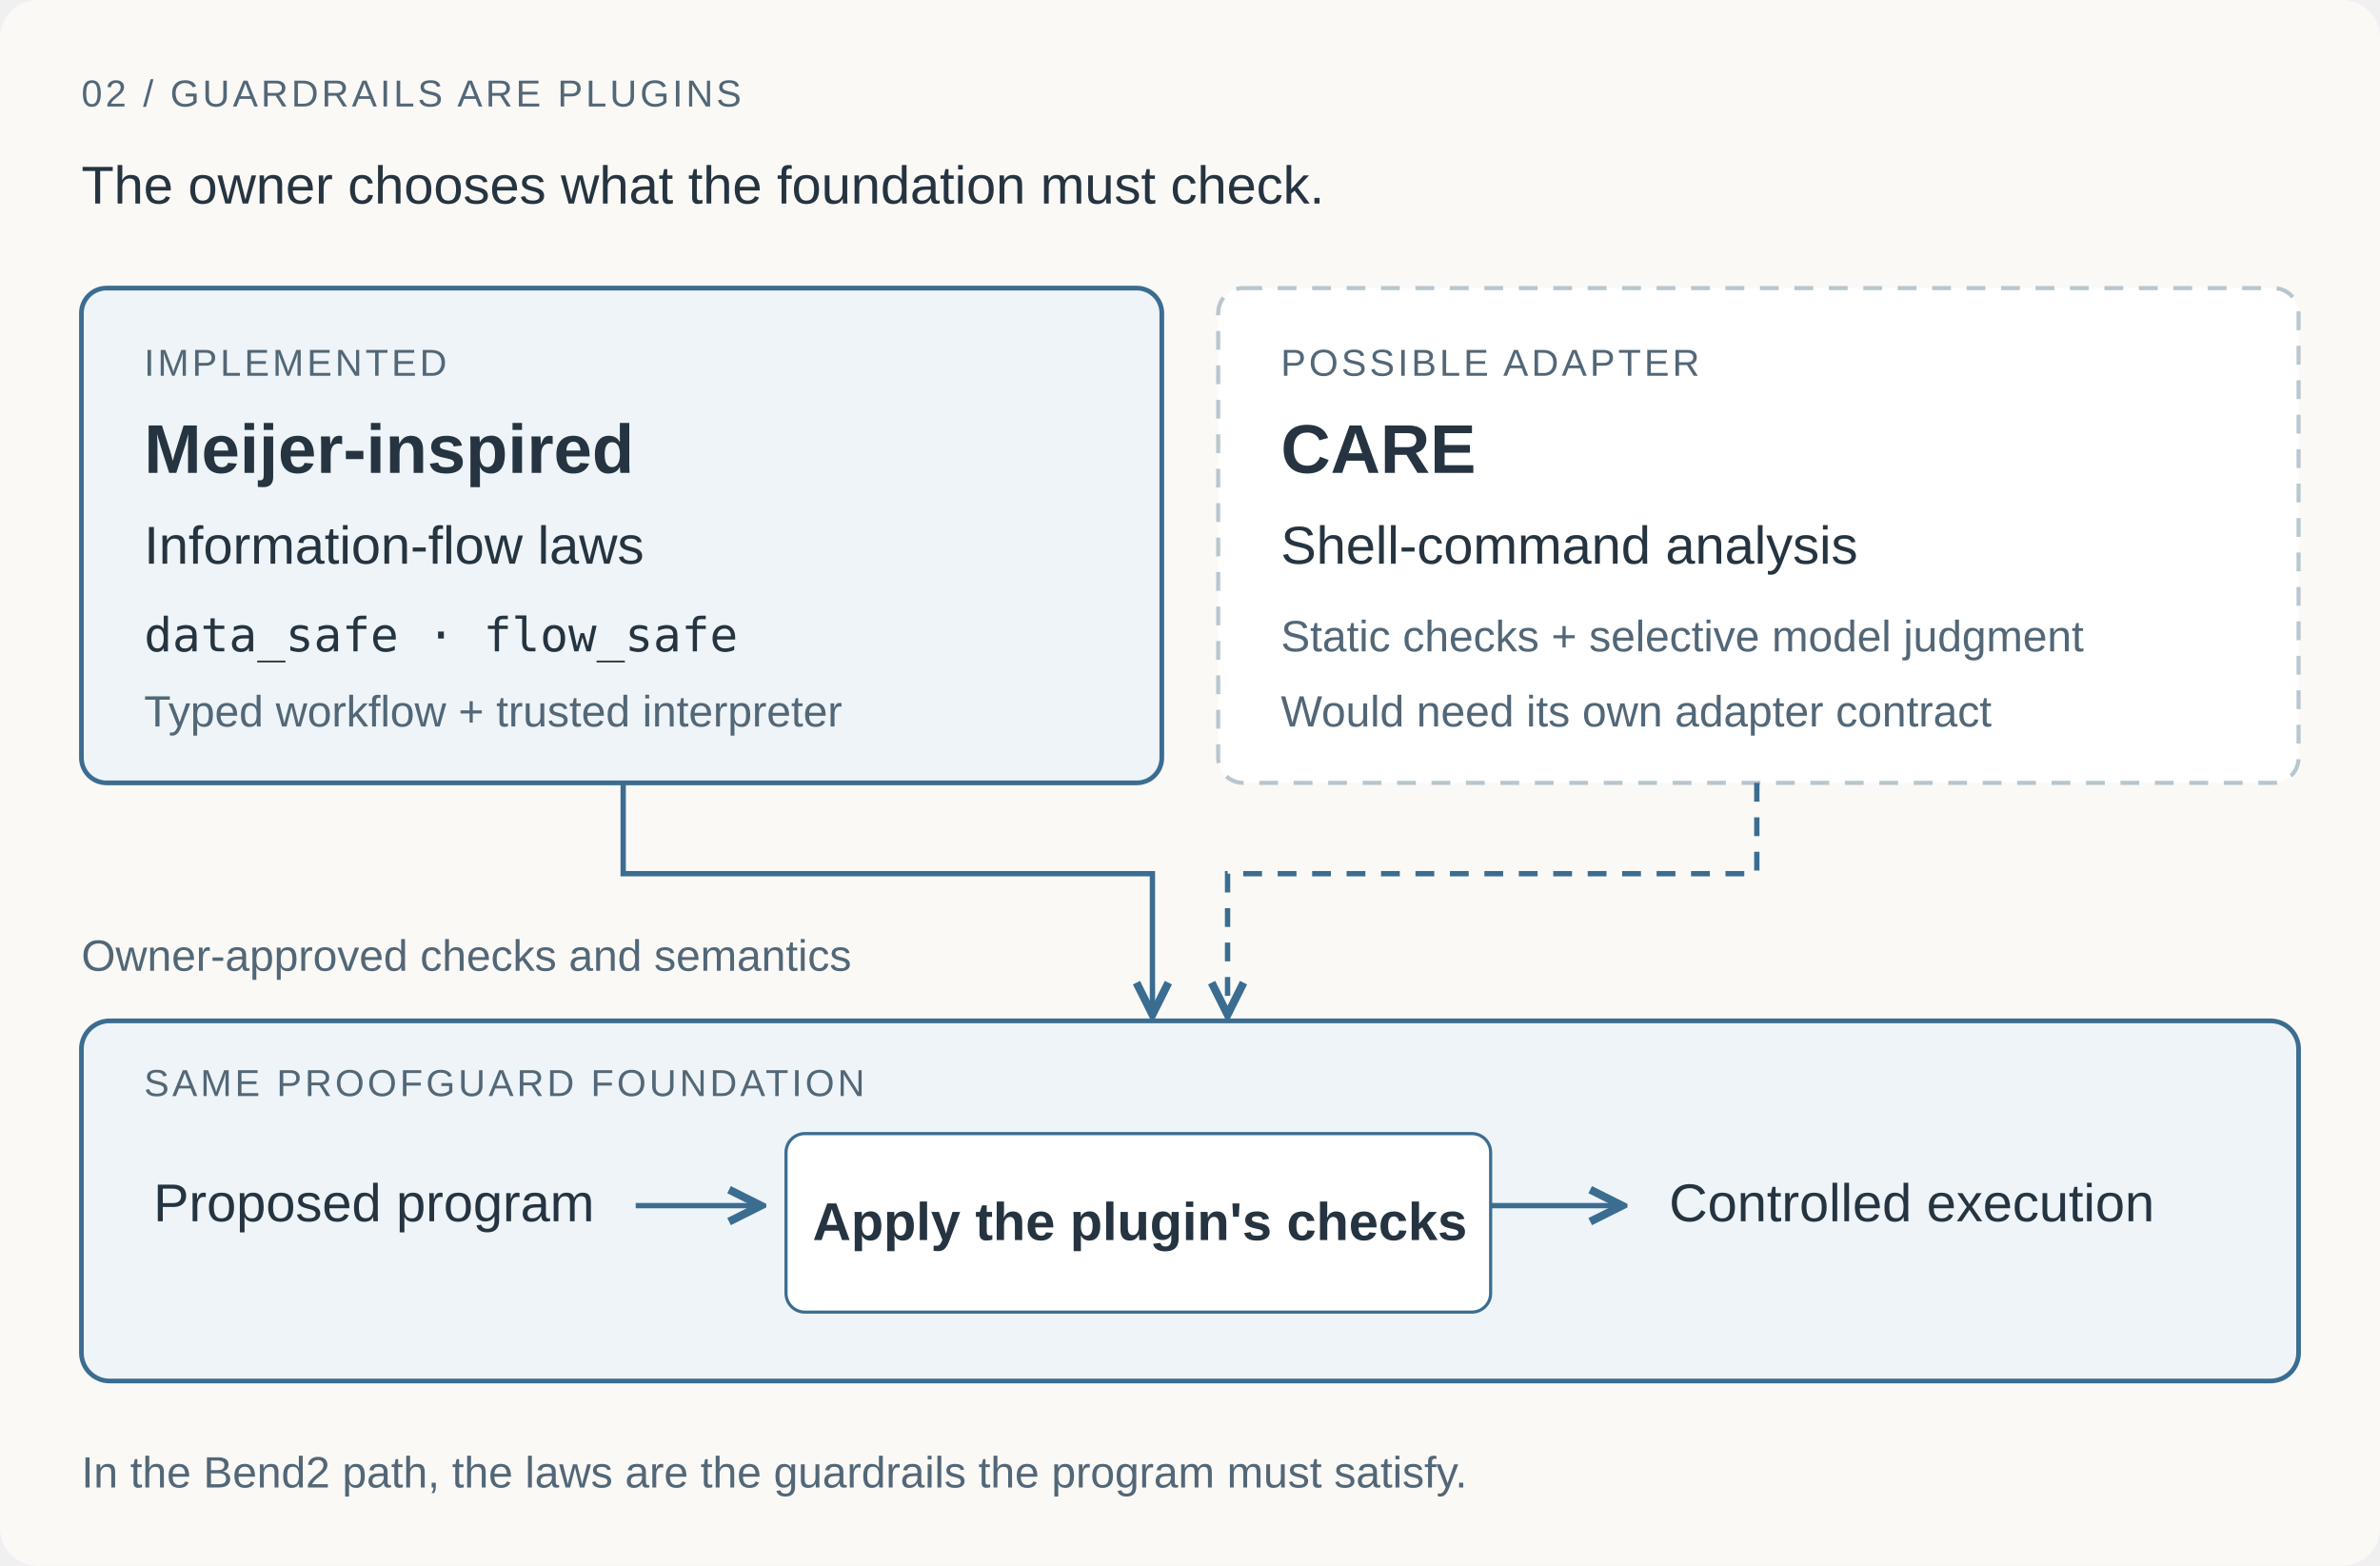
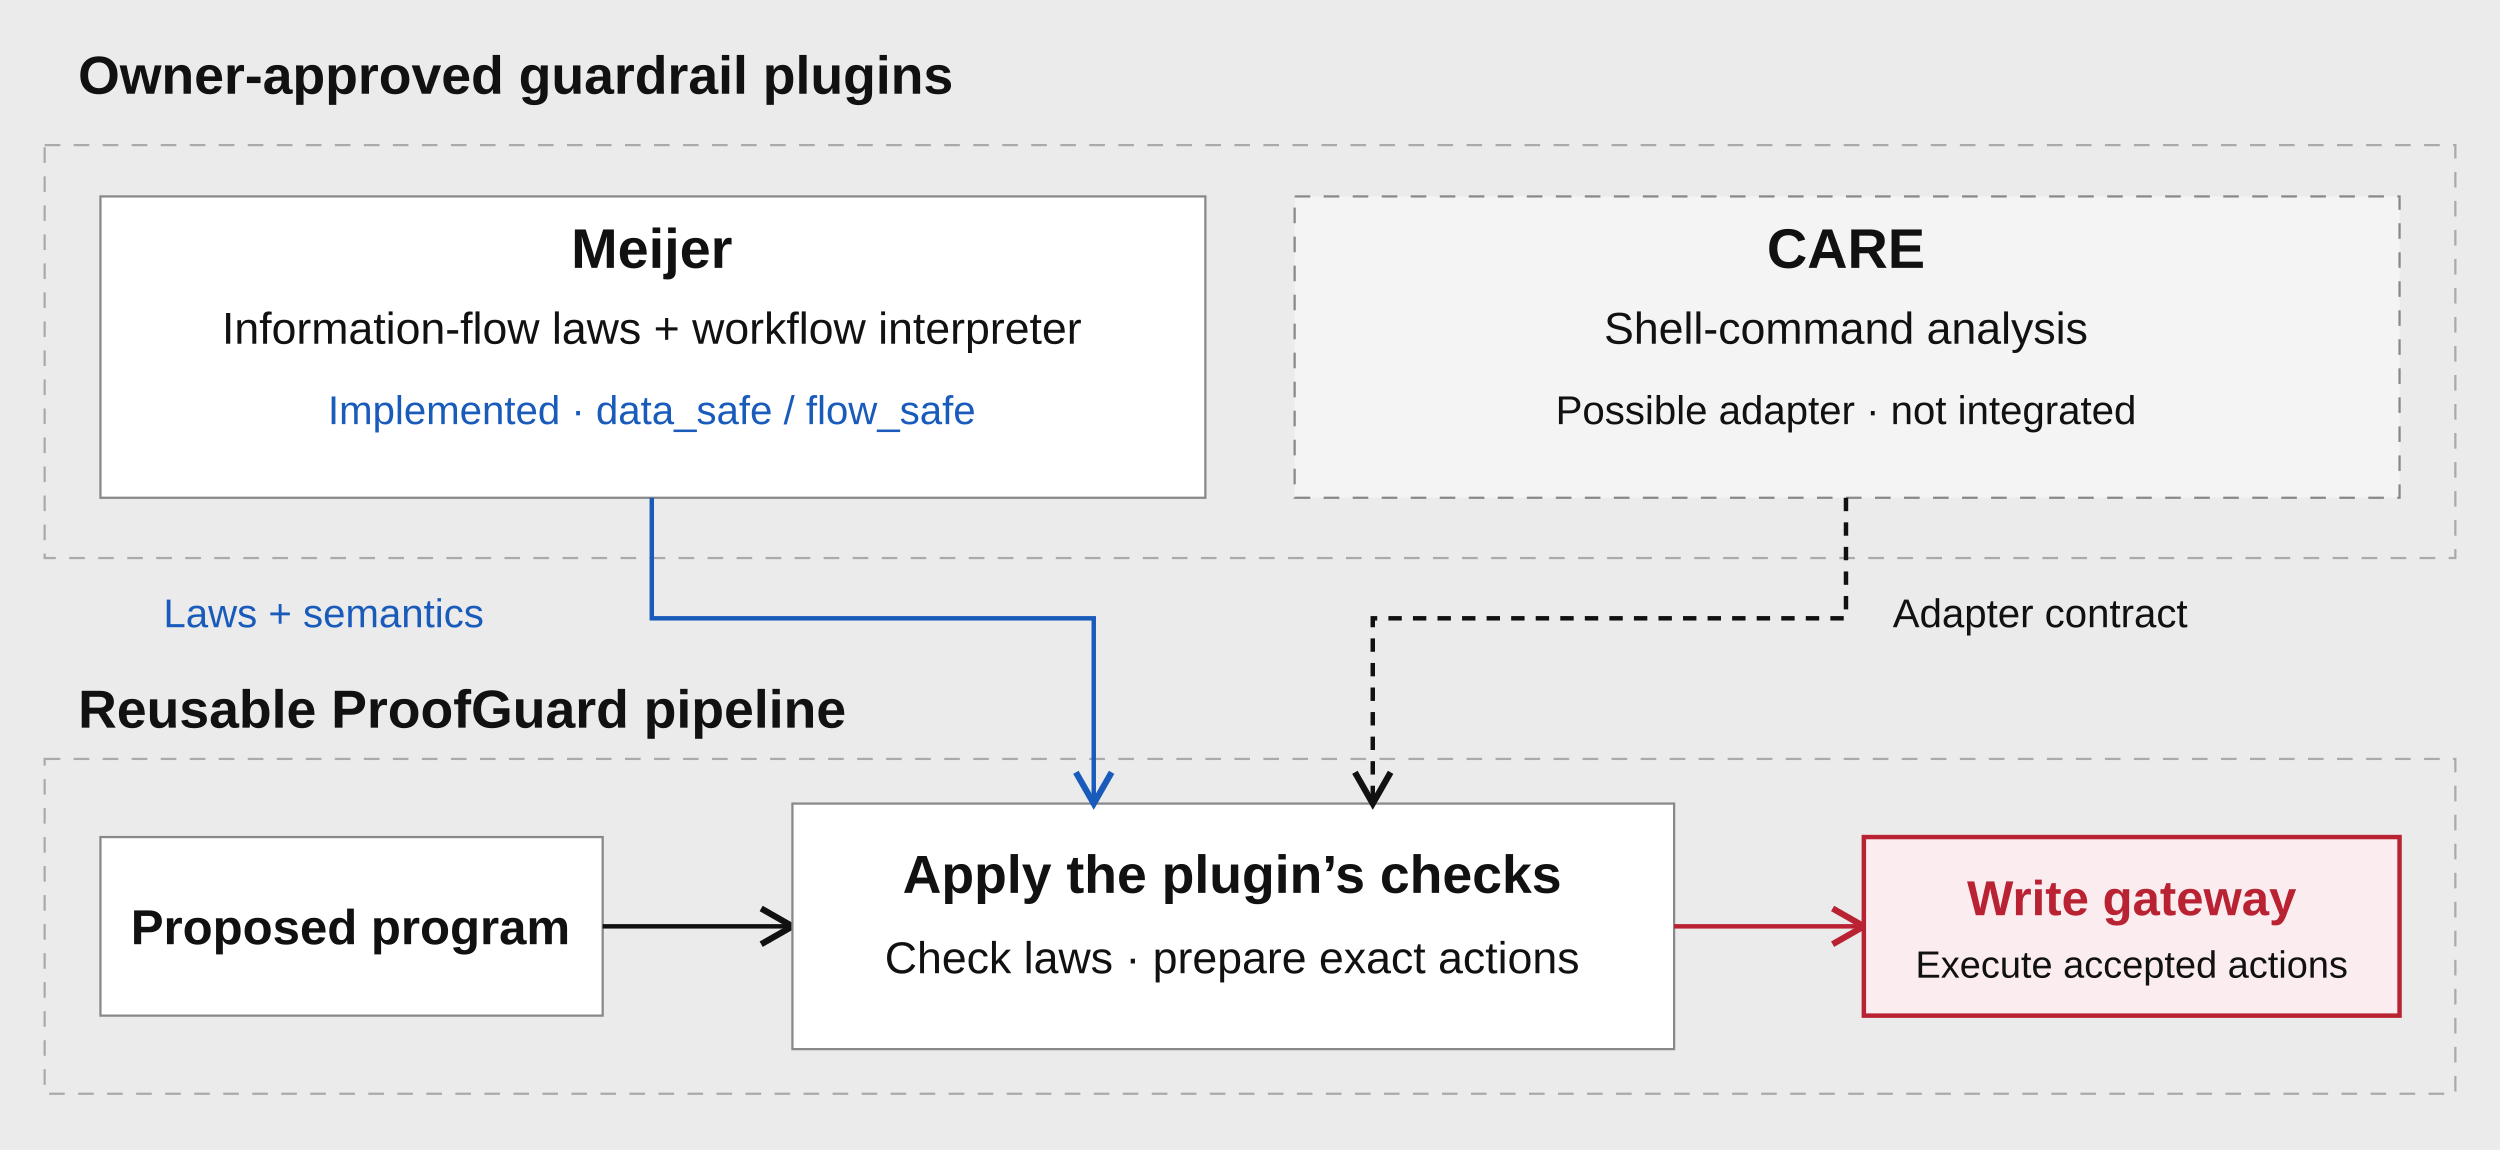
- <svg xmlns="http://www.w3.org/2000/svg" viewBox="0 0 760 500" role="img" aria-labelledby="plugins-title">
+ <svg xmlns="http://www.w3.org/2000/svg" width="1120" height="515" viewBox="0 0 1120 515" role="img" aria-label="Guardrails fill the checking stage of the ProofGuard foundation">
  <defs>
-     <marker id="plugins-arrow" markerWidth="8" markerHeight="8" refX="7" refY="4" orient="auto">
-       <path d="M1 1L7 4L1 7" fill="none" stroke="#3b6d91" stroke-width="1.5" />
+     <marker id="arrow-black" markerWidth="10" markerHeight="10" refX="8" refY="5" orient="auto">
+       <path d="M1 1L8 5L1 9" fill="none" stroke="#111" stroke-width="1.4" />
+     </marker>
+     <marker id="arrow-red" markerWidth="10" markerHeight="10" refX="8" refY="5" orient="auto">
+       <path d="M1 1L8 5L1 9" fill="none" stroke="#b92232" stroke-width="1.4" />
+     </marker>
+     <marker id="arrow-blue" markerWidth="10" markerHeight="10" refX="8" refY="5" orient="auto">
+       <path d="M1 1L8 5L1 9" fill="none" stroke="#195bbb" stroke-width="1.4" />
    </marker>
  </defs>
-   <style>text{font-family:Arial,Helvetica,sans-serif;fill:#253440}.small{font-size:14px;fill:#526777}.label{font-size:12px;letter-spacing:1px;fill:#526777}.title{font-size:22px;font-weight:600}.body{font-size:17px}.mono{font-family:monospace;font-size:15px}.arrow{fill:none;stroke:#3b6d91;stroke-width:1.7;marker-end:url(#plugins-arrow)}.box{fill:#fff;stroke:#b8c6ce;stroke-width:1.3}.future{stroke-dasharray:6 5}.rule{fill:#eef4f7;stroke:#3b6d91;stroke-width:1.5}</style>
-   <rect width="760" height="500" rx="12" fill="#faf9f6" />
-   <text x="26" y="34" class="label">02 / GUARDRAILS ARE PLUGINS</text>
-   <text x="26" y="65" class="body">The owner chooses what the foundation must check.</text>
-   <rect x="26" y="92" width="345" height="158" rx="8" class="rule" />
-   <text x="46" y="120" class="label">IMPLEMENTED</text>
-   <text x="46" y="151" class="title">Meijer-inspired</text>
-   <text x="46" y="180" class="body">Information-flow laws</text>
-   <text x="46" y="208" class="mono">data_safe · flow_safe</text>
-   <text x="46" y="232" class="small">Typed workflow + trusted interpreter</text>
-   <rect x="389" y="92" width="345" height="158" rx="8" class="box future" />
-   <text x="409" y="120" class="label">POSSIBLE ADAPTER</text>
-   <text x="409" y="151" class="title">CARE</text>
-   <text x="409" y="180" class="body">Shell-command analysis</text>
-   <text x="409" y="208" class="small">Static checks + selective model judgment</text>
-   <text x="409" y="232" class="small">Would need its own adapter contract</text>
-   <path d="M199 250V279H368V324" class="arrow" />
-   <path d="M561 250V279H392V324" class="arrow future" />
-   <text x="26" y="310" class="small">Owner-approved checks and semantics</text>
-   <rect x="26" y="326" width="708" height="115" rx="9" fill="#eef4f7" stroke="#3b6d91" stroke-width="1.5" />
-   <text x="46" y="350" class="label">SAME PROOFGUARD FOUNDATION</text>
-   <text x="49" y="390" class="body">Proposed program</text>
-   <path d="M203 385H243" class="arrow" />
-   <rect x="251" y="362" width="225" height="57" rx="6" fill="#fff" stroke="#3b6d91" />
-   <text x="364" y="396" text-anchor="middle" class="body" font-weight="600">Apply the plugin's checks</text>
-   <path d="M476 385H518" class="arrow" />
-   <text x="533" y="390" class="body">Controlled execution</text>
-   <text x="26" y="475" class="small">In the Bend2 path, the laws are the guardrails the program must satisfy.</text>
+   <g font-family="Arial, Helvetica, sans-serif">
+     <rect width="1120" height="515" fill="#ebebeb" />
+     <text x="35" y="42" text-anchor="start" font-size="24" font-weight="700" fill="#111">Owner-approved guardrail plugins</text>
+     <rect x="20" y="65" width="1080" height="185" fill="#ebebeb" stroke="#aaa" stroke-width="1" stroke-dasharray="7 6" />
+     <rect x="45" y="88" width="495" height="135" fill="white" stroke="#888" stroke-width="1" />
+     <text x="292" y="120" text-anchor="middle" font-size="25" font-weight="700" fill="#111">Meijer</text>
+     <text x="292" y="154" text-anchor="middle" font-size="20" font-weight="400" fill="#111">Information-flow laws + workflow interpreter</text>
+     <text x="292" y="190" text-anchor="middle" font-size="18" font-weight="400" fill="#195bbb">Implemented · data_safe / flow_safe</text>
+     <rect x="580" y="88" width="495" height="135" fill="#f4f4f4" stroke="#888" stroke-width="1" stroke-dasharray="7 6" />
+     <text x="827" y="120" text-anchor="middle" font-size="25" font-weight="700" fill="#111">CARE</text>
+     <text x="827" y="154" text-anchor="middle" font-size="20" font-weight="400" fill="#111">Shell-command analysis</text>
+     <text x="827" y="190" text-anchor="middle" font-size="18" font-weight="400" fill="#111">Possible adapter · not integrated</text>
+     <text x="35" y="326" text-anchor="start" font-size="24" font-weight="700" fill="#111">Reusable ProofGuard pipeline</text>
+     <rect x="20" y="340" width="1080" height="150" fill="#ebebeb" stroke="#aaa" stroke-width="1" stroke-dasharray="7 6" />
+     <rect x="45" y="375" width="225" height="80" fill="white" stroke="#888" stroke-width="1" />
+     <text x="157" y="423" text-anchor="middle" font-size="22" font-weight="700" fill="#111">Proposed program</text>
+     <path d="M270 415H355" fill="none" stroke="#111" stroke-width="2" marker-end="url(#arrow-black)" />
+     <rect x="355" y="360" width="395" height="110" fill="white" stroke="#888" stroke-width="1" />
+     <text x="552" y="400" text-anchor="middle" font-size="24" font-weight="700" fill="#111">Apply the plugin’s checks</text>
+     <text x="552" y="436" text-anchor="middle" font-size="20" font-weight="400" fill="#111">Check laws · prepare exact actions</text>
+     <path d="M750 415H835" fill="none" stroke="#b92232" stroke-width="2" marker-end="url(#arrow-red)" />
+     <rect x="835" y="375" width="240" height="80" fill="#fbedef" stroke="#b92232" stroke-width="2" />
+     <text x="955" y="410" text-anchor="middle" font-size="22" font-weight="700" fill="#b92232">Write gateway</text>
+     <text x="955" y="438" text-anchor="middle" font-size="17" font-weight="400" fill="#111">Execute accepted actions</text>
+     <path d="M292 223V277H490V360" fill="none" stroke="#195bbb" stroke-width="2" marker-end="url(#arrow-blue)" />
+     <text x="145" y="281" text-anchor="middle" font-size="18" font-weight="400" fill="#195bbb">Laws + semantics</text>
+     <path d="M827 223V277H615V360" fill="none" stroke="#111" stroke-width="2" marker-end="url(#arrow-black)" stroke-dasharray="6 5" />
+     <text x="914" y="281" text-anchor="middle" font-size="18" font-weight="400" fill="#111">Adapter contract</text>
+   </g>
</svg>
